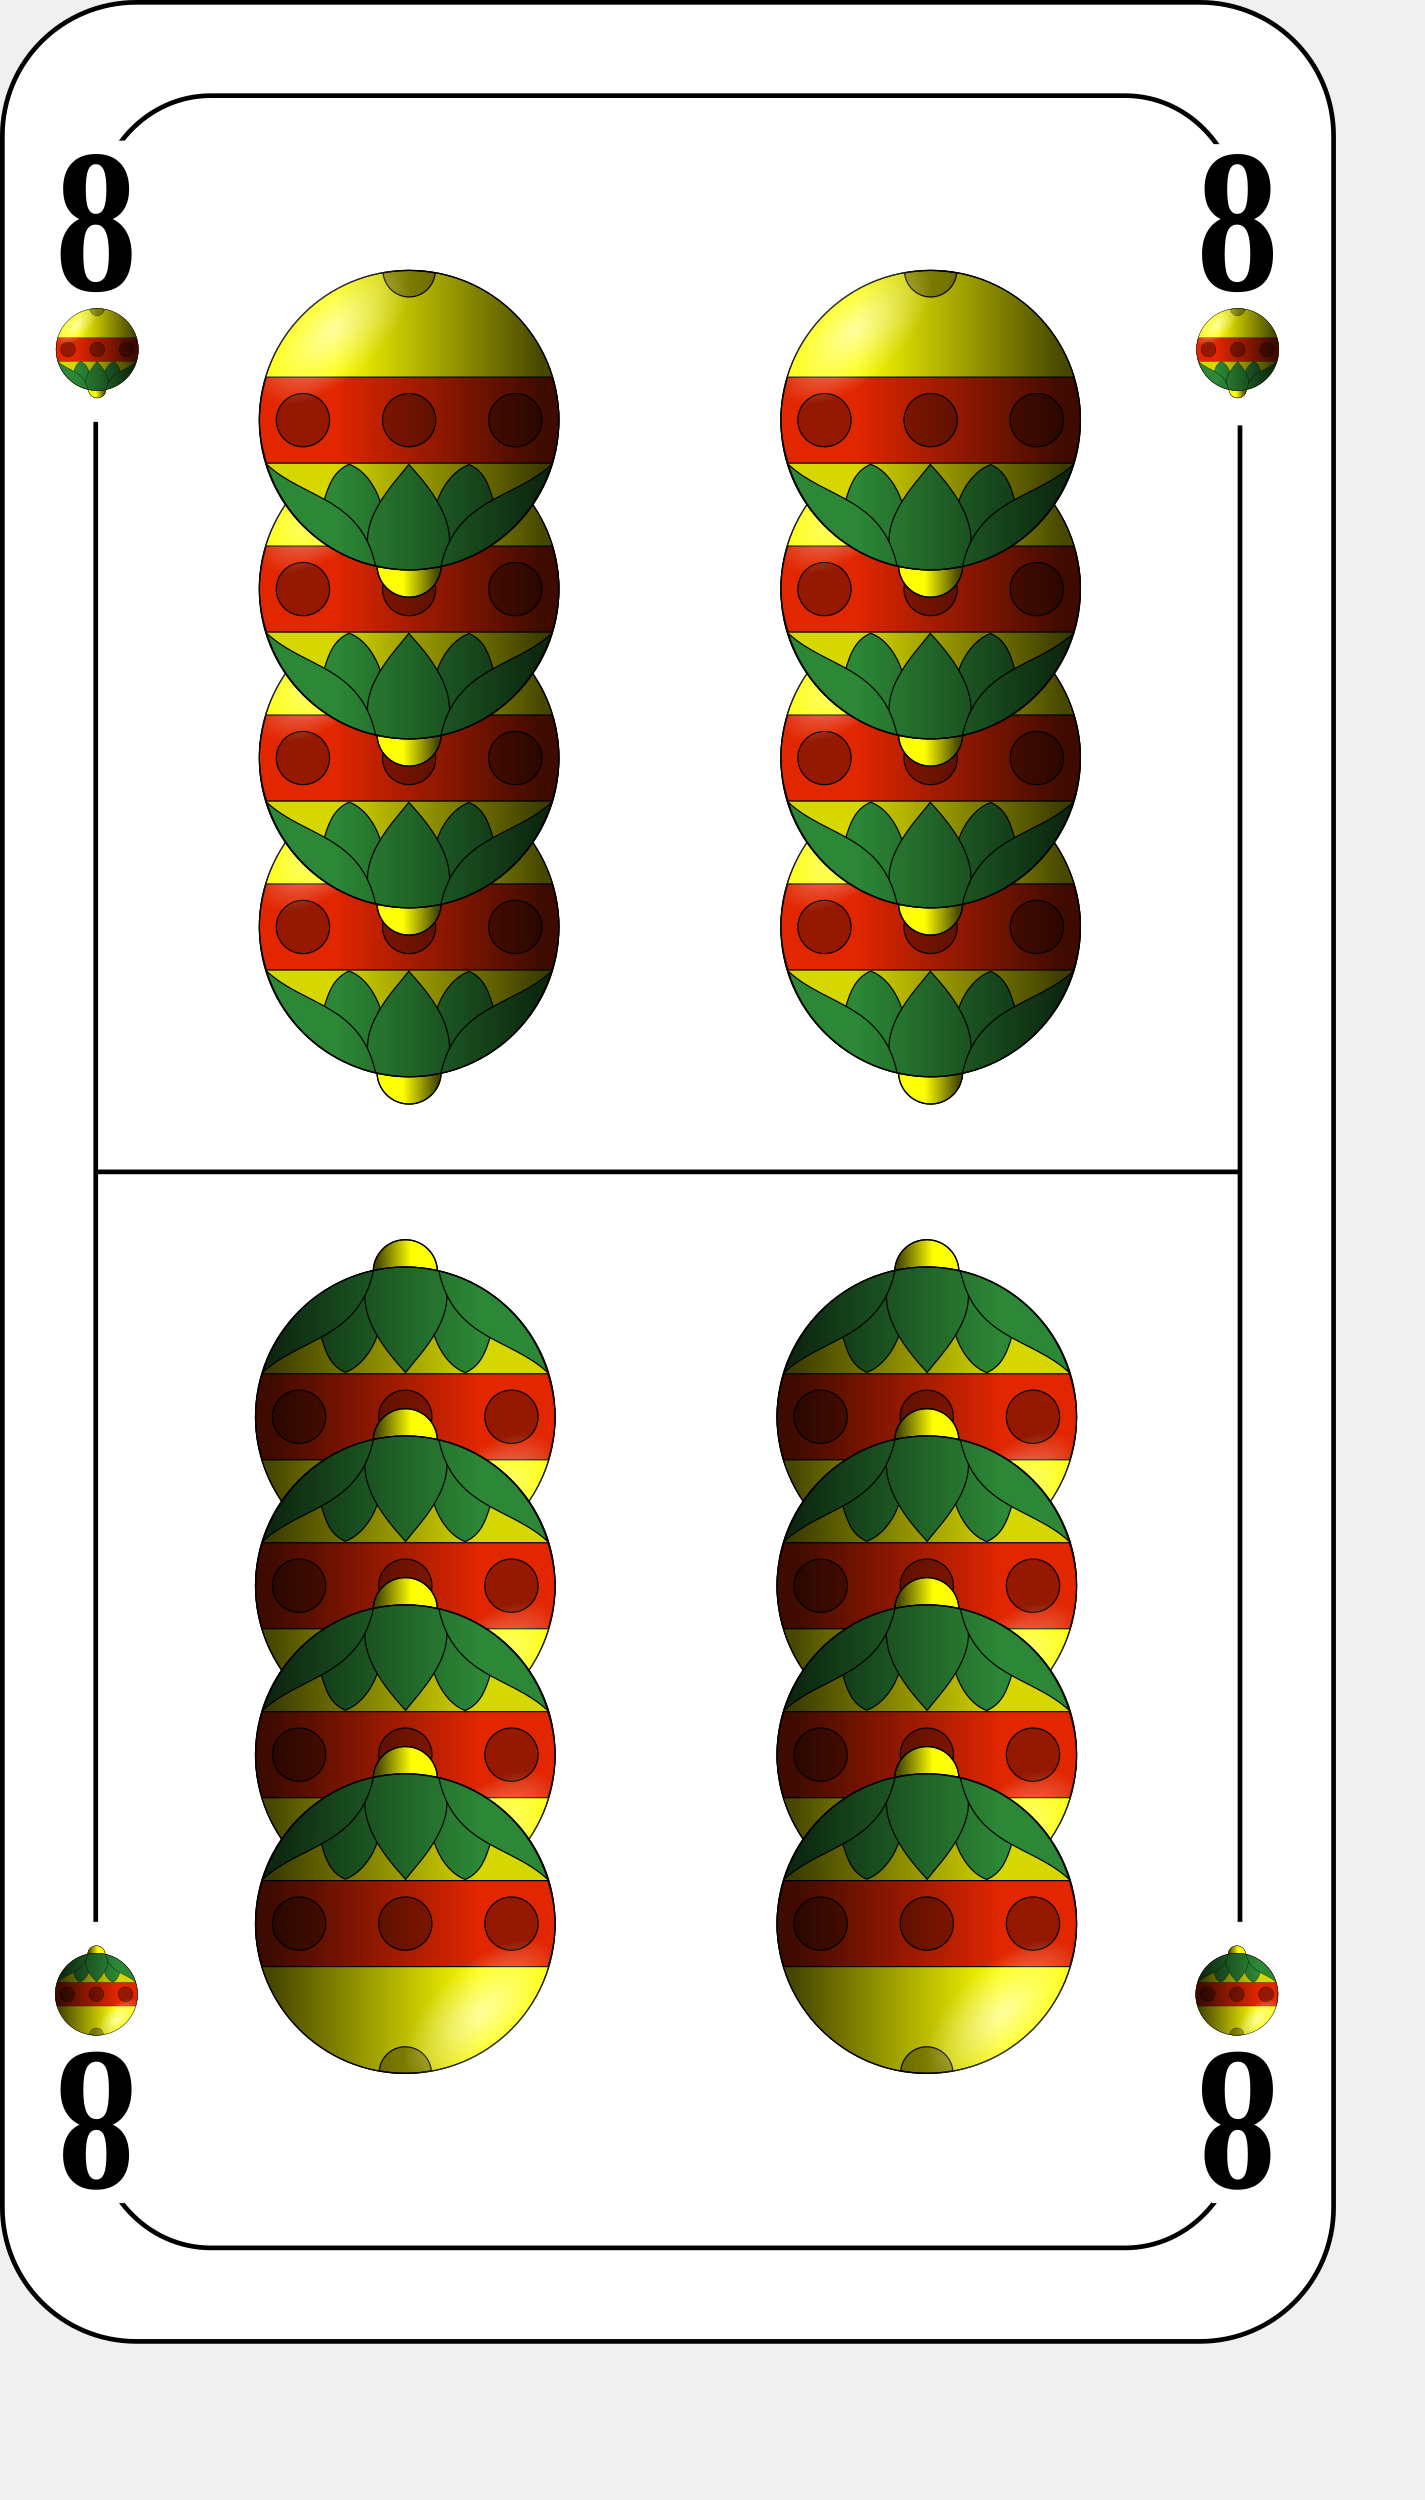
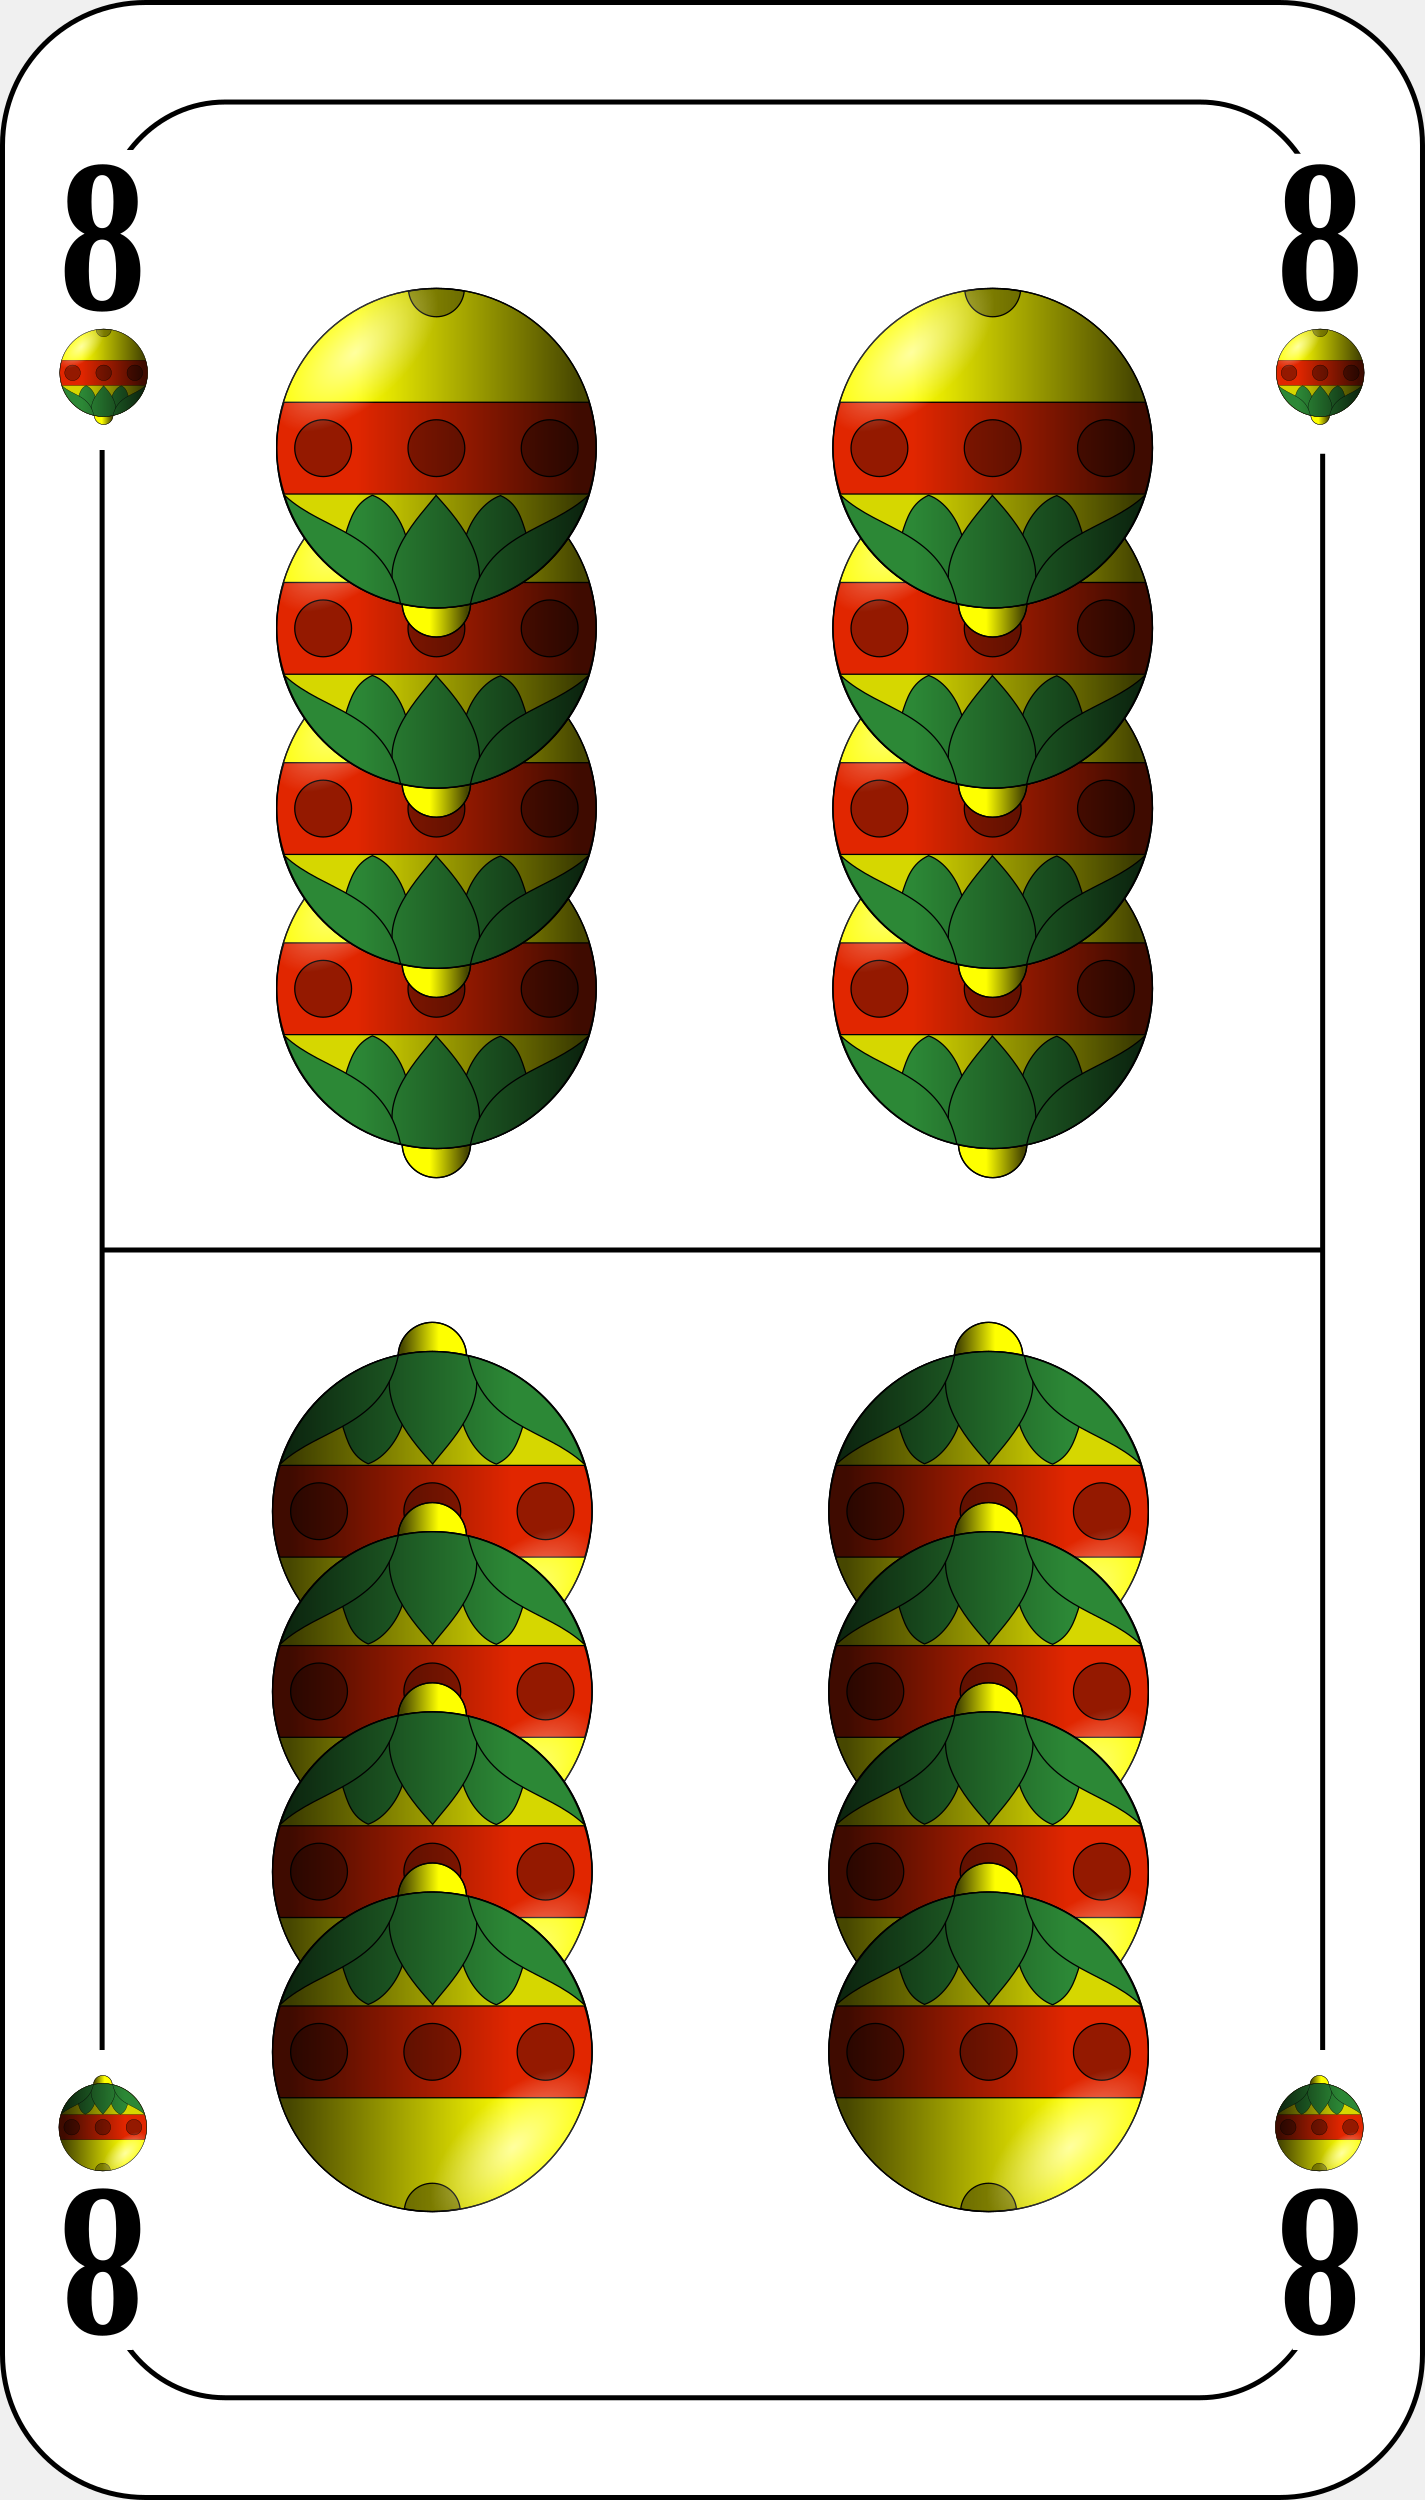
- <svg xmlns="http://www.w3.org/2000/svg" xmlns:xlink="http://www.w3.org/1999/xlink" width="5.7cm" height="10cm" id="svg2">
+ <svg xmlns="http://www.w3.org/2000/svg" xmlns:xlink="http://www.w3.org/1999/xlink" width="5.7cm" height="10cm" id="svg2" version="1.1" viewBox="0 0 201.969 354.331">
  <defs id="defs4">
    <linearGradient id="linearGradient16364">
      <stop id="stop16366" offset="0" style="stop-color:#ffffff;stop-opacity:0.622;" />
      <stop id="stop16368" offset="1" style="stop-color:#ffffff;stop-opacity:0;" />
    </linearGradient>
    <radialGradient r="7.799" fy="24.52" fx="24.028" cy="24.52" cx="24.028" gradientUnits="userSpaceOnUse" id="radialGradient2080" xlink:href="#linearGradient16364" />
    <linearGradient gradientUnits="userSpaceOnUse" y2="96.926" x2="51.855" y1="96.926" x1="61.893" id="linearGradient2106" xlink:href="#linearGradient2090" />
    <linearGradient gradientUnits="userSpaceOnUse" y2="52.551" x2="41.274" y1="52.551" x1="79.273" id="linearGradient2096" xlink:href="#linearGradient2090" />
    <linearGradient id="linearGradient2090">
      <stop id="stop2092" offset="0" style="stop-color:#000000;stop-opacity:0.72;" />
      <stop id="stop2094" offset="1" style="stop-color:#000000;stop-opacity:0;" />
    </linearGradient>
    <linearGradient xlink:href="#linearGradient2090" id="linearGradient6740" gradientUnits="userSpaceOnUse" x1="61.893" y1="96.926" x2="51.855" y2="96.926" />
    <linearGradient xlink:href="#linearGradient2090" id="linearGradient6742" gradientUnits="userSpaceOnUse" x1="79.273" y1="52.551" x2="41.274" y2="52.551" />
    <radialGradient xlink:href="#linearGradient16364" id="radialGradient6744" gradientUnits="userSpaceOnUse" cx="24.028" cy="24.52" fx="24.028" fy="24.52" r="7.799" />
  </defs>
  <g id="layer1">
-     <rect style="opacity:1;fill:#ffffff;fill-opacity:1;fill-rule:evenodd;stroke:#000000;stroke-width:0.709;stroke-linecap:butt;stroke-linejoin:round;stroke-miterlimit:4;stroke-dasharray:none;stroke-dashoffset:0;stroke-opacity:1" id="rect1600" width="180.92" height="332.977" x="11.263" y="11.498" />
-     <path style="fill:none;fill-opacity:0.75;fill-rule:evenodd;stroke:#000000;stroke-width:0.709;stroke-linecap:butt;stroke-linejoin:miter;stroke-miterlimit:4;stroke-dasharray:none;stroke-opacity:1" d="M 14.676,177.165 L 187.292,177.165" id="path13403" />
-     <path style="fill:#ffffff;fill-opacity:1;stroke:#000000;stroke-width:0.71;stroke-miterlimit:4;stroke-dasharray:none;stroke-opacity:1" d="M 20.609,0.355 C 9.398,0.355 0.355,9.357 0.355,20.561 L 0.355,333.706 C 0.355,344.91 9.398,353.976 20.609,353.976 L 181.39,353.976 C 192.601,353.976 201.613,344.91 201.613,333.706 L 201.613,20.561 C 201.613,9.357 192.601,0.355 181.39,0.355 L 20.609,0.355 z M 31.879,14.462 L 170.089,14.462 C 179.725,14.462 187.463,22.764 187.463,33.074 L 187.463,321.226 C 187.463,331.535 179.725,339.837 170.089,339.837 L 31.879,339.837 C 22.243,339.837 14.473,331.535 14.473,321.226 L 14.473,33.074 C 14.473,22.764 22.243,14.462 31.879,14.462 z " id="path2586" />
-     <rect style="opacity:1;fill:#ffffff;fill-opacity:1;fill-rule:evenodd;stroke:none;stroke-width:0.354;stroke-linecap:butt;stroke-linejoin:round;stroke-miterlimit:4;stroke-dasharray:none;stroke-dashoffset:0;stroke-opacity:1" id="rect10676" width="7.384" height="42.52" x="11.792" y="21.26" />
-     <text xml:space="preserve" style="font-size:27.669px;font-style:normal;font-variant:normal;font-weight:bold;font-stretch:normal;text-align:start;line-height:125%;writing-mode:lr-tb;text-anchor:start;fill:#000000;fill-opacity:1;stroke:none;stroke-width:1px;stroke-linecap:butt;stroke-linejoin:miter;stroke-opacity:1;font-family:Times New Roman" x="9.331" y="39.223" id="text4099" transform="scale(0.89411,1.118431)">
-       <tspan id="tspan4101" x="9.331" y="39.223">8</tspan>
-     </text>
-     <use x="0" y="0" xlink:href="#rect10676" id="use4103" transform="translate(170.7122,0.531494)" width="201.968" height="354.331" />
-     <use x="0" y="0" xlink:href="#text4099" id="use4105" transform="translate(172.559,7.296372e-6)" width="201.968" height="354.331" />
-     <use x="0" y="0" xlink:href="#rect10676" id="use4107" transform="translate(-0.351984,269.2913)" width="201.968" height="354.331" />
-     <use x="0" y="0" xlink:href="#rect10676" id="use4109" transform="translate(171.4162,269.2913)" width="201.968" height="354.331" />
-     <use x="0" y="0" xlink:href="#text4099" id="use4111" transform="matrix(-1,-1.534146e-17,1.534146e-17,-1,201.6142,354.3307)" width="201.968" height="354.331" />
-     <use x="0" y="0" xlink:href="#use4111" id="use4113" transform="translate(-172.5591,-2.068279e-7)" width="201.968" height="354.331" />
-     <g id="g6579" transform="matrix(0.142166,0,0,0.141793,7.140148,45.30221)">
-       <path transform="translate(-0.498589,-1.417324)" d="M 63.022 96.926 A 9.373 9.373 0 1 1  44.275,96.926 A 9.373 9.373 0 1 1  63.022 96.926 z" id="path10095" style="opacity:1;fill:#feff00;fill-opacity:1;fill-rule:evenodd;stroke:#000000;stroke-width:0.354;stroke-linecap:butt;stroke-linejoin:round;stroke-miterlimit:4;stroke-dasharray:none;stroke-dashoffset:0;stroke-opacity:1" />
-       <path transform="translate(-0.514875,-1.417325)" d="M 63.022 96.926 A 9.373 9.373 0 1 1  44.275,96.926 A 9.373 9.373 0 1 1  63.022 96.926 z" id="path2098" style="opacity:1;fill:url(#linearGradient2106);fill-opacity:1;fill-rule:evenodd;stroke:#000000;stroke-width:0.354;stroke-linecap:butt;stroke-linejoin:round;stroke-miterlimit:4;stroke-dasharray:none;stroke-dashoffset:0;stroke-opacity:1" />
-       <path transform="matrix(1.595633,0,0,1.595633,-34.5217,-30.70298)" d="M 82.367 52.551 A 27.422 27.422 0 1 1  27.522,52.551 A 27.422 27.422 0 1 1  82.367 52.551 z" id="path8521" style="opacity:1;fill:#feff00;fill-opacity:1;fill-rule:evenodd;stroke:#000000;stroke-width:0.222;stroke-linecap:butt;stroke-linejoin:round;stroke-miterlimit:4;stroke-dasharray:none;stroke-dashoffset:0;stroke-opacity:1" />
-       <path id="path10858" d="M 32.969,61.194 L 11.231,65.36 L 15.525,75.675 L 69.923,78.765 L 89.929,75.237 L 94.913,65.651 L 59.96,59.926 L 32.969,61.194 z " style="fill:#000000;fill-opacity:0.157;fill-rule:evenodd;stroke:none;stroke-width:0.354;stroke-linecap:butt;stroke-linejoin:miter;stroke-miterlimit:4;stroke-dasharray:none;stroke-opacity:1" />
-       <path id="path9251" d="M 11.4,40.581 C 10.227,44.533 9.4,48.629 9.4,52.959 C 9.4,57.43 10.246,61.648 11.494,65.712 L 94.825,65.712 C 96.072,61.648 96.919,57.43 96.919,52.959 C 96.919,48.629 96.092,44.533 94.919,40.581 L 11.4,40.581 z " style="opacity:1;fill:#e12600;fill-opacity:1;fill-rule:evenodd;stroke:#000000;stroke-width:0.354;stroke-linecap:butt;stroke-linejoin:round;stroke-miterlimit:4;stroke-dasharray:none;stroke-dashoffset:0;stroke-opacity:1" />
-       <path transform="translate(-9.183015,-1.894638)" d="M 39.089 55.044 A 7.778 7.778 0 1 1  23.533,55.044 A 7.778 7.778 0 1 1  39.089 55.044 z" id="path9256" style="opacity:1;fill:#050000;fill-opacity:0.347;fill-rule:evenodd;stroke:#000000;stroke-width:0.354;stroke-linecap:butt;stroke-linejoin:round;stroke-miterlimit:4;stroke-dasharray:none;stroke-dashoffset:0;stroke-opacity:1" />
-       <path transform="translate(21.83821,-1.894638)" d="M 39.089 55.044 A 7.778 7.778 0 1 1  23.533,55.044 A 7.778 7.778 0 1 1  39.089 55.044 z" id="path9258" style="opacity:1;fill:#050000;fill-opacity:0.347;fill-rule:evenodd;stroke:#000000;stroke-width:0.354;stroke-linecap:butt;stroke-linejoin:round;stroke-miterlimit:4;stroke-dasharray:none;stroke-dashoffset:0;stroke-opacity:1" />
-       <path transform="translate(52.86029,-1.894638)" d="M 39.089 55.044 A 7.778 7.778 0 1 1  23.533,55.044 A 7.778 7.778 0 1 1  39.089 55.044 z" id="path9260" style="opacity:1;fill:#050000;fill-opacity:0.347;fill-rule:evenodd;stroke:#000000;stroke-width:0.354;stroke-linecap:butt;stroke-linejoin:round;stroke-miterlimit:4;stroke-dasharray:none;stroke-dashoffset:0;stroke-opacity:1" />
-       <path id="path9262" d="M 53.15,9.406 C 50.538,9.406 48.011,9.717 45.525,10.156 C 45.935,14.065 49.133,17.156 53.15,17.156 C 57.167,17.156 60.365,14.066 60.775,10.156 C 58.288,9.717 55.762,9.406 53.15,9.406 z " style="opacity:1;fill:#050000;fill-opacity:0.347;fill-rule:evenodd;stroke:#000000;stroke-width:0.354;stroke-linecap:butt;stroke-linejoin:round;stroke-miterlimit:4;stroke-dasharray:none;stroke-dashoffset:0;stroke-opacity:1" />
-       <path id="path10854" d="M 61.294,77.082 C 62.562,72.916 66.12,67.731 70.714,66.14 C 75.243,68.19 76.33,72.024 77.779,76.734 L 65.642,93.291 L 61.294,77.082 z " style="fill:#2c8836;fill-opacity:1;fill-rule:evenodd;stroke:#000000;stroke-width:0.354;stroke-linecap:butt;stroke-linejoin:miter;stroke-miterlimit:4;stroke-dasharray:none;stroke-opacity:1" />
-       <path id="path10852" d="M 44.743,77.066 C 43.475,72.9 40.196,67.637 35.601,66.046 C 31.073,68.096 29.708,72.008 28.259,76.718 L 40.396,93.276 L 44.743,77.066 z " style="fill:#2c8836;fill-opacity:1;fill-rule:evenodd;stroke:#000000;stroke-width:0.354;stroke-linecap:butt;stroke-linejoin:miter;stroke-miterlimit:4;stroke-dasharray:none;stroke-opacity:1" />
-       <path id="path10841" d="M 53.062,66.094 C 49.036,71.373 36.083,83.783 42.969,95.594 C 46.253,96.382 49.631,96.906 53.156,96.906 C 56.577,96.906 59.867,96.431 63.062,95.688 C 69.633,83.757 57.321,70.885 53.062,66.094 z " style="fill:#2c8836;fill-opacity:1;fill-rule:evenodd;stroke:#000000;stroke-width:0.354;stroke-linecap:butt;stroke-linejoin:miter;stroke-miterlimit:4;stroke-dasharray:none;stroke-opacity:1" />
-       <path id="path10850" d="M 94.719,66.156 C 83.893,76.204 66.73,75.922 62.438,95.875 C 77.846,92.534 90.059,81.031 94.719,66.156 z " style="fill:#2c8836;fill-opacity:1;fill-rule:evenodd;stroke:#000000;stroke-width:0.354;stroke-linecap:butt;stroke-linejoin:miter;stroke-miterlimit:4;stroke-dasharray:none;stroke-opacity:1" />
-       <path id="path10845" d="M 11.562,66.094 C 16.152,80.822 28.167,92.223 43.344,95.719 C 39.081,75.677 22.377,76.177 11.562,66.094 z " style="fill:#2c8836;fill-opacity:1;fill-rule:evenodd;stroke:#000000;stroke-width:0.354;stroke-linecap:butt;stroke-linejoin:miter;stroke-miterlimit:4;stroke-dasharray:none;stroke-opacity:1" />
-       <path transform="matrix(1.595633,0,0,1.595633,-34.52544,-30.69923)" d="M 82.367 52.551 A 27.422 27.422 0 1 1  27.522,52.551 A 27.422 27.422 0 1 1  82.367 52.551 z" id="path2088" style="opacity:1;fill:url(#linearGradient2096);fill-opacity:1;fill-rule:evenodd;stroke:#000000;stroke-width:0.222;stroke-linecap:butt;stroke-linejoin:round;stroke-miterlimit:4;stroke-dasharray:none;stroke-dashoffset:0;stroke-opacity:1" />
-       <path transform="matrix(-2.667884,2.42841,-1.183888,-1.347244,123.977,1.708077)" d="M 31.826 24.52 A 7.799 7.799 0 1 1  16.229,24.52 A 7.799 7.799 0 1 1  31.826 24.52 z" id="path6596" style="opacity:1;fill:url(#radialGradient2080);fill-opacity:1;fill-rule:evenodd;stroke:none;stroke-width:0.279;stroke-linecap:butt;stroke-linejoin:round;stroke-miterlimit:4;stroke-dasharray:none;stroke-dashoffset:0;stroke-opacity:1" />
+     <g id="g6706" transform="matrix(0.517459,0,0,0.517459,-90.22331,16.83758)">
+       <circle transform="translate(-0.498589,-1.417324)" id="path6708" style="opacity:1;fill:#feff00;fill-opacity:1;fill-rule:evenodd;stroke:#000000;stroke-width:0.354;stroke-linecap:butt;stroke-linejoin:round;stroke-miterlimit:4;stroke-dasharray:none;stroke-dashoffset:0;stroke-opacity:1" cx="53.648" cy="96.926" r="9.373" />
+       <circle transform="translate(-0.514875,-1.417325)" id="path6710" style="opacity:1;fill:url(#linearGradient6740);fill-opacity:1;fill-rule:evenodd;stroke:#000000;stroke-width:0.354;stroke-linecap:butt;stroke-linejoin:round;stroke-miterlimit:4;stroke-dasharray:none;stroke-dashoffset:0;stroke-opacity:1" cx="53.648" cy="96.926" r="9.373" />
+       <circle transform="matrix(1.595633,0,0,1.595633,-34.5217,-30.70298)" id="path6712" style="opacity:1;fill:#feff00;fill-opacity:1;fill-rule:evenodd;stroke:#000000;stroke-width:0.222;stroke-linecap:butt;stroke-linejoin:round;stroke-miterlimit:4;stroke-dasharray:none;stroke-dashoffset:0;stroke-opacity:1" cx="54.945" cy="52.551" r="27.422" />
+       <path id="path6714" d="m 32.969,61.194 -21.738,4.166 4.293,10.315 54.398,3.09 20.006,-3.528 4.985,-9.586 -34.954,-5.726 z" style="fill:#000000;fill-opacity:0.157;fill-rule:evenodd;stroke:none;stroke-width:0.354;stroke-linecap:butt;stroke-linejoin:miter;stroke-miterlimit:4;stroke-dasharray:none;stroke-opacity:1" />
+       <path id="path6716" d="m 11.4,40.581 c -1.173,3.951 -2,8.047 -2,12.378 0,4.471 0.847,8.689 2.094,12.753 h 83.331 c 1.247,-4.064 2.094,-8.282 2.094,-12.753 0,-4.33 -0.827,-8.427 -2,-12.378 z" style="opacity:1;fill:#e12600;fill-opacity:1;fill-rule:evenodd;stroke:#000000;stroke-width:0.354;stroke-linecap:butt;stroke-linejoin:round;stroke-miterlimit:4;stroke-dasharray:none;stroke-dashoffset:0;stroke-opacity:1" />
+       <circle transform="translate(-9.183015,-1.894638)" id="path6718" style="opacity:1;fill:#050000;fill-opacity:0.347;fill-rule:evenodd;stroke:#000000;stroke-width:0.354;stroke-linecap:butt;stroke-linejoin:round;stroke-miterlimit:4;stroke-dasharray:none;stroke-dashoffset:0;stroke-opacity:1" cx="31.311" cy="55.044" r="7.778" />
+       <circle transform="translate(21.83821,-1.894638)" id="path6720" style="opacity:1;fill:#050000;fill-opacity:0.347;fill-rule:evenodd;stroke:#000000;stroke-width:0.354;stroke-linecap:butt;stroke-linejoin:round;stroke-miterlimit:4;stroke-dasharray:none;stroke-dashoffset:0;stroke-opacity:1" cx="31.311" cy="55.044" r="7.778" />
+       <circle transform="translate(52.86029,-1.894638)" id="path6722" style="opacity:1;fill:#050000;fill-opacity:0.347;fill-rule:evenodd;stroke:#000000;stroke-width:0.354;stroke-linecap:butt;stroke-linejoin:round;stroke-miterlimit:4;stroke-dasharray:none;stroke-dashoffset:0;stroke-opacity:1" cx="31.311" cy="55.044" r="7.778" />
+       <path id="path6724" d="m 53.15,9.406 c -2.612,0 -5.138,0.311 -7.625,0.75 0.41,3.909 3.608,7 7.625,7 4.017,0 7.216,-3.091 7.625,-7 -2.487,-0.439 -5.013,-0.75 -7.625,-0.75 z" style="opacity:1;fill:#050000;fill-opacity:0.347;fill-rule:evenodd;stroke:#000000;stroke-width:0.354;stroke-linecap:butt;stroke-linejoin:round;stroke-miterlimit:4;stroke-dasharray:none;stroke-dashoffset:0;stroke-opacity:1" />
+       <path id="path6726" d="m 61.294,77.082 c 1.268,-4.166 4.825,-9.351 9.42,-10.942 4.529,2.05 5.616,5.884 7.065,10.594 l -12.137,16.558 z" style="fill:#2c8836;fill-opacity:1;fill-rule:evenodd;stroke:#000000;stroke-width:0.354;stroke-linecap:butt;stroke-linejoin:miter;stroke-miterlimit:4;stroke-dasharray:none;stroke-opacity:1" />
+       <path id="path6728" d="M 44.743,77.066 C 43.475,72.9 40.196,67.637 35.601,66.046 31.073,68.096 29.708,72.008 28.259,76.718 L 40.396,93.276 Z" style="fill:#2c8836;fill-opacity:1;fill-rule:evenodd;stroke:#000000;stroke-width:0.354;stroke-linecap:butt;stroke-linejoin:miter;stroke-miterlimit:4;stroke-dasharray:none;stroke-opacity:1" />
+       <path id="path6730" d="m 53.062,66.094 c -4.027,5.279 -16.98,17.689 -10.094,29.5 3.285,0.788 6.662,1.312 10.188,1.312 3.421,0 6.71,-0.475 9.906,-1.219 6.57,-11.931 -5.741,-24.803 -10,-29.594 z" style="fill:#2c8836;fill-opacity:1;fill-rule:evenodd;stroke:#000000;stroke-width:0.354;stroke-linecap:butt;stroke-linejoin:miter;stroke-miterlimit:4;stroke-dasharray:none;stroke-opacity:1" />
+       <path id="path6732" d="M 94.719,66.156 C 83.893,76.204 66.73,75.922 62.438,95.875 77.846,92.534 90.059,81.031 94.719,66.156 Z" style="fill:#2c8836;fill-opacity:1;fill-rule:evenodd;stroke:#000000;stroke-width:0.354;stroke-linecap:butt;stroke-linejoin:miter;stroke-miterlimit:4;stroke-dasharray:none;stroke-opacity:1" />
+       <path id="path6734" d="m 11.562,66.094 c 4.59,14.728 16.605,26.129 31.781,29.625 C 39.081,75.677 22.377,76.177 11.562,66.094 Z" style="fill:#2c8836;fill-opacity:1;fill-rule:evenodd;stroke:#000000;stroke-width:0.354;stroke-linecap:butt;stroke-linejoin:miter;stroke-miterlimit:4;stroke-dasharray:none;stroke-opacity:1" />
+       <circle transform="matrix(1.595633,0,0,1.595633,-34.52544,-30.69923)" id="path6736" style="opacity:1;fill:url(#linearGradient6742);fill-opacity:1;fill-rule:evenodd;stroke:#000000;stroke-width:0.222;stroke-linecap:butt;stroke-linejoin:round;stroke-miterlimit:4;stroke-dasharray:none;stroke-dashoffset:0;stroke-opacity:1" cx="54.945" cy="52.551" r="27.422" />
+       <circle transform="matrix(-2.667884,2.42841,-1.183888,-1.347244,123.977,1.708077)" id="path6738" style="opacity:1;fill:url(#radialGradient6744);fill-opacity:1;fill-rule:evenodd;stroke:none;stroke-width:0.279;stroke-linecap:butt;stroke-linejoin:round;stroke-miterlimit:4;stroke-dasharray:none;stroke-dashoffset:0;stroke-opacity:1" cx="24.028" cy="24.52" r="7.799" />
    </g>
-     <use x="0" y="0" xlink:href="#g6579" id="use6598" transform="translate(172.42,3.708661e-6)" width="201.968" height="354.331" />
-     <use x="0" y="0" xlink:href="#g6579" id="use6600" transform="matrix(-1,0,0,-1,29.26991,354.3306)" width="201.968" height="354.331" />
-     <use x="0" y="0" xlink:href="#g6579" id="use6602" transform="matrix(-1,-8.863353e-18,8.863353e-18,-1,201.6899,354.3306)" width="201.968" height="354.331" />
-     <g id="g6706" transform="matrix(0.517459,0,0,0.517459,-90.22331,16.83758)">
-       <path transform="translate(-0.498589,-1.417324)" d="M 63.022 96.926 A 9.373 9.373 0 1 1  44.275,96.926 A 9.373 9.373 0 1 1  63.022 96.926 z" id="path6708" style="opacity:1;fill:#feff00;fill-opacity:1;fill-rule:evenodd;stroke:#000000;stroke-width:0.354;stroke-linecap:butt;stroke-linejoin:round;stroke-miterlimit:4;stroke-dasharray:none;stroke-dashoffset:0;stroke-opacity:1" />
-       <path transform="translate(-0.514875,-1.417325)" d="M 63.022 96.926 A 9.373 9.373 0 1 1  44.275,96.926 A 9.373 9.373 0 1 1  63.022 96.926 z" id="path6710" style="opacity:1;fill:url(#linearGradient6740);fill-opacity:1;fill-rule:evenodd;stroke:#000000;stroke-width:0.354;stroke-linecap:butt;stroke-linejoin:round;stroke-miterlimit:4;stroke-dasharray:none;stroke-dashoffset:0;stroke-opacity:1" />
-       <path transform="matrix(1.595633,0,0,1.595633,-34.5217,-30.70298)" d="M 82.367 52.551 A 27.422 27.422 0 1 1  27.522,52.551 A 27.422 27.422 0 1 1  82.367 52.551 z" id="path6712" style="opacity:1;fill:#feff00;fill-opacity:1;fill-rule:evenodd;stroke:#000000;stroke-width:0.222;stroke-linecap:butt;stroke-linejoin:round;stroke-miterlimit:4;stroke-dasharray:none;stroke-dashoffset:0;stroke-opacity:1" />
-       <path id="path6714" d="M 32.969,61.194 L 11.231,65.36 L 15.525,75.675 L 69.923,78.765 L 89.929,75.237 L 94.913,65.651 L 59.96,59.926 L 32.969,61.194 z " style="fill:#000000;fill-opacity:0.157;fill-rule:evenodd;stroke:none;stroke-width:0.354;stroke-linecap:butt;stroke-linejoin:miter;stroke-miterlimit:4;stroke-dasharray:none;stroke-opacity:1" />
-       <path id="path6716" d="M 11.4,40.581 C 10.227,44.533 9.4,48.629 9.4,52.959 C 9.4,57.43 10.246,61.648 11.494,65.712 L 94.825,65.712 C 96.072,61.648 96.919,57.43 96.919,52.959 C 96.919,48.629 96.092,44.533 94.919,40.581 L 11.4,40.581 z " style="opacity:1;fill:#e12600;fill-opacity:1;fill-rule:evenodd;stroke:#000000;stroke-width:0.354;stroke-linecap:butt;stroke-linejoin:round;stroke-miterlimit:4;stroke-dasharray:none;stroke-dashoffset:0;stroke-opacity:1" />
-       <path transform="translate(-9.183015,-1.894638)" d="M 39.089 55.044 A 7.778 7.778 0 1 1  23.533,55.044 A 7.778 7.778 0 1 1  39.089 55.044 z" id="path6718" style="opacity:1;fill:#050000;fill-opacity:0.347;fill-rule:evenodd;stroke:#000000;stroke-width:0.354;stroke-linecap:butt;stroke-linejoin:round;stroke-miterlimit:4;stroke-dasharray:none;stroke-dashoffset:0;stroke-opacity:1" />
-       <path transform="translate(21.83821,-1.894638)" d="M 39.089 55.044 A 7.778 7.778 0 1 1  23.533,55.044 A 7.778 7.778 0 1 1  39.089 55.044 z" id="path6720" style="opacity:1;fill:#050000;fill-opacity:0.347;fill-rule:evenodd;stroke:#000000;stroke-width:0.354;stroke-linecap:butt;stroke-linejoin:round;stroke-miterlimit:4;stroke-dasharray:none;stroke-dashoffset:0;stroke-opacity:1" />
-       <path transform="translate(52.86029,-1.894638)" d="M 39.089 55.044 A 7.778 7.778 0 1 1  23.533,55.044 A 7.778 7.778 0 1 1  39.089 55.044 z" id="path6722" style="opacity:1;fill:#050000;fill-opacity:0.347;fill-rule:evenodd;stroke:#000000;stroke-width:0.354;stroke-linecap:butt;stroke-linejoin:round;stroke-miterlimit:4;stroke-dasharray:none;stroke-dashoffset:0;stroke-opacity:1" />
-       <path id="path6724" d="M 53.15,9.406 C 50.538,9.406 48.011,9.717 45.525,10.156 C 45.935,14.065 49.133,17.156 53.15,17.156 C 57.167,17.156 60.365,14.066 60.775,10.156 C 58.288,9.717 55.762,9.406 53.15,9.406 z " style="opacity:1;fill:#050000;fill-opacity:0.347;fill-rule:evenodd;stroke:#000000;stroke-width:0.354;stroke-linecap:butt;stroke-linejoin:round;stroke-miterlimit:4;stroke-dasharray:none;stroke-dashoffset:0;stroke-opacity:1" />
-       <path id="path6726" d="M 61.294,77.082 C 62.562,72.916 66.12,67.731 70.714,66.14 C 75.243,68.19 76.33,72.024 77.779,76.734 L 65.642,93.291 L 61.294,77.082 z " style="fill:#2c8836;fill-opacity:1;fill-rule:evenodd;stroke:#000000;stroke-width:0.354;stroke-linecap:butt;stroke-linejoin:miter;stroke-miterlimit:4;stroke-dasharray:none;stroke-opacity:1" />
-       <path id="path6728" d="M 44.743,77.066 C 43.475,72.9 40.196,67.637 35.601,66.046 C 31.073,68.096 29.708,72.008 28.259,76.718 L 40.396,93.276 L 44.743,77.066 z " style="fill:#2c8836;fill-opacity:1;fill-rule:evenodd;stroke:#000000;stroke-width:0.354;stroke-linecap:butt;stroke-linejoin:miter;stroke-miterlimit:4;stroke-dasharray:none;stroke-opacity:1" />
-       <path id="path6730" d="M 53.062,66.094 C 49.036,71.373 36.083,83.783 42.969,95.594 C 46.253,96.382 49.631,96.906 53.156,96.906 C 56.577,96.906 59.867,96.431 63.062,95.688 C 69.633,83.757 57.321,70.885 53.062,66.094 z " style="fill:#2c8836;fill-opacity:1;fill-rule:evenodd;stroke:#000000;stroke-width:0.354;stroke-linecap:butt;stroke-linejoin:miter;stroke-miterlimit:4;stroke-dasharray:none;stroke-opacity:1" />
-       <path id="path6732" d="M 94.719,66.156 C 83.893,76.204 66.73,75.922 62.438,95.875 C 77.846,92.534 90.059,81.031 94.719,66.156 z " style="fill:#2c8836;fill-opacity:1;fill-rule:evenodd;stroke:#000000;stroke-width:0.354;stroke-linecap:butt;stroke-linejoin:miter;stroke-miterlimit:4;stroke-dasharray:none;stroke-opacity:1" />
-       <path id="path6734" d="M 11.562,66.094 C 16.152,80.822 28.167,92.223 43.344,95.719 C 39.081,75.677 22.377,76.177 11.562,66.094 z " style="fill:#2c8836;fill-opacity:1;fill-rule:evenodd;stroke:#000000;stroke-width:0.354;stroke-linecap:butt;stroke-linejoin:miter;stroke-miterlimit:4;stroke-dasharray:none;stroke-opacity:1" />
-       <path transform="matrix(1.595633,0,0,1.595633,-34.52544,-30.69923)" d="M 82.367 52.551 A 27.422 27.422 0 1 1  27.522,52.551 A 27.422 27.422 0 1 1  82.367 52.551 z" id="path6736" style="opacity:1;fill:url(#linearGradient6742);fill-opacity:1;fill-rule:evenodd;stroke:#000000;stroke-width:0.222;stroke-linecap:butt;stroke-linejoin:round;stroke-miterlimit:4;stroke-dasharray:none;stroke-dashoffset:0;stroke-opacity:1" />
-       <path transform="matrix(-2.667884,2.42841,-1.183888,-1.347244,123.977,1.708077)" d="M 31.826 24.52 A 7.799 7.799 0 1 1  16.229,24.52 A 7.799 7.799 0 1 1  31.826 24.52 z" id="path6738" style="opacity:1;fill:url(#radialGradient6744);fill-opacity:1;fill-rule:evenodd;stroke:none;stroke-width:0.279;stroke-linecap:butt;stroke-linejoin:round;stroke-miterlimit:4;stroke-dasharray:none;stroke-dashoffset:0;stroke-opacity:1" />
-     </g>
-     <g id="g1643" transform="translate(-1.407955,0.704009)">
-       <g transform="translate(0.703968,5.631743)" id="g1633">
-         <g id="g6762" transform="translate(-3.54874,0.874557)">
-           <use height="354.331" width="201.968" id="use6752" transform="translate(128.8262,88.59073)" xlink:href="#g6706" y="0" x="0" />
-           <use height="354.331" width="201.968" id="use6750" transform="translate(128.8262,63.04964)" xlink:href="#g6706" y="0" x="0" />
-           <use height="354.331" width="201.968" id="use6748" transform="translate(128.8262,37.50854)" xlink:href="#g6706" y="0" x="0" />
-           <use height="354.331" width="201.968" transform="translate(128.8262,11.96744)" id="use6746" xlink:href="#g6706" y="0" x="0" />
+     <g id="g1">
+       <rect style="opacity:1;fill:#ffffff;fill-opacity:1;fill-rule:evenodd;stroke:#000000;stroke-width:0.709;stroke-linecap:butt;stroke-linejoin:round;stroke-miterlimit:4;stroke-dasharray:none;stroke-dashoffset:0;stroke-opacity:1" id="rect1600" width="180.92" height="332.977" x="11.263" y="11.498" />
+       <path style="fill:none;fill-opacity:0.75;fill-rule:evenodd;stroke:#000000;stroke-width:0.709;stroke-linecap:butt;stroke-linejoin:miter;stroke-miterlimit:4;stroke-dasharray:none;stroke-opacity:1" d="M 14.676,177.165 H 187.292" id="path13403" />
+       <path style="fill:#ffffff;fill-opacity:1;stroke:#000000;stroke-width:0.71;stroke-miterlimit:4;stroke-dasharray:none;stroke-opacity:1" d="M 20.609,0.355 C 9.398,0.355 0.355,9.357 0.355,20.561 V 333.706 c 0,11.204 9.044,20.27 20.254,20.27 H 181.39 c 11.211,0 20.223,-9.065 20.223,-20.27 V 20.561 C 201.613,9.357 192.601,0.355 181.39,0.355 Z M 31.879,14.462 H 170.089 c 9.636,0 17.374,8.302 17.374,18.612 V 321.226 c 1e-5,10.309 -7.738,18.612 -17.374,18.612 H 31.879 c -9.636,0 -17.405,-8.302 -17.405,-18.612 V 33.074 c 0,-10.309 7.769,-18.612 17.405,-18.612 z" id="path2586" />
+       <rect style="opacity:1;fill:#ffffff;fill-opacity:1;fill-rule:evenodd;stroke:none;stroke-width:0.354;stroke-linecap:butt;stroke-linejoin:round;stroke-miterlimit:4;stroke-dasharray:none;stroke-dashoffset:0;stroke-opacity:1" id="rect10676" width="7.384" height="42.52" x="11.792" y="21.26" />
+       <text xml:space="preserve" style="font-style:normal;font-variant:normal;font-weight:bold;font-stretch:normal;line-height:0%;font-family:'Times New Roman';text-align:start;writing-mode:lr-tb;text-anchor:start;fill:#000000;fill-opacity:1;stroke:none;stroke-width:1px;stroke-linecap:butt;stroke-linejoin:miter;stroke-opacity:1" x="9.331" y="39.223" id="text4099" transform="scale(0.89411,1.118431)">
+         <tspan id="tspan4101" x="9.331" y="39.223" style="font-size:27.669px;line-height:1.25">8</tspan>
+       </text>
+       <use x="0" y="0" xlink:href="#rect10676" id="use4103" transform="translate(170.7122,0.531494)" width="201.968" height="354.331" />
+       <use x="0" y="0" xlink:href="#text4099" id="use4105" transform="translate(172.559)" width="201.968" height="354.331" />
+       <use x="0" y="0" xlink:href="#rect10676" id="use4107" transform="translate(-0.351984,269.2913)" width="201.968" height="354.331" />
+       <use x="0" y="0" xlink:href="#rect10676" id="use4109" transform="translate(171.4162,269.2913)" width="201.968" height="354.331" />
+       <use x="0" y="0" xlink:href="#text4099" id="use4111" transform="rotate(-180,100.8071,177.1653)" width="201.968" height="354.331" />
+       <use x="0" y="0" xlink:href="#use4111" id="use4113" transform="translate(-172.5591)" width="201.968" height="354.331" />
+       <g id="g6579" transform="matrix(0.142166,0,0,0.141793,7.140148,45.30221)">
+         <circle transform="translate(-0.498589,-1.417324)" id="path10095" style="opacity:1;fill:#feff00;fill-opacity:1;fill-rule:evenodd;stroke:#000000;stroke-width:0.354;stroke-linecap:butt;stroke-linejoin:round;stroke-miterlimit:4;stroke-dasharray:none;stroke-dashoffset:0;stroke-opacity:1" cx="53.648" cy="96.926" r="9.373" />
+         <circle transform="translate(-0.514875,-1.417325)" id="path2098" style="opacity:1;fill:url(#linearGradient2106);fill-opacity:1;fill-rule:evenodd;stroke:#000000;stroke-width:0.354;stroke-linecap:butt;stroke-linejoin:round;stroke-miterlimit:4;stroke-dasharray:none;stroke-dashoffset:0;stroke-opacity:1" cx="53.648" cy="96.926" r="9.373" />
+         <circle transform="matrix(1.595633,0,0,1.595633,-34.5217,-30.70298)" id="path8521" style="opacity:1;fill:#feff00;fill-opacity:1;fill-rule:evenodd;stroke:#000000;stroke-width:0.222;stroke-linecap:butt;stroke-linejoin:round;stroke-miterlimit:4;stroke-dasharray:none;stroke-dashoffset:0;stroke-opacity:1" cx="54.945" cy="52.551" r="27.422" />
+         <path id="path10858" d="m 32.969,61.194 -21.738,4.166 4.293,10.315 54.398,3.09 20.006,-3.528 4.985,-9.586 -34.954,-5.726 z" style="fill:#000000;fill-opacity:0.157;fill-rule:evenodd;stroke:none;stroke-width:0.354;stroke-linecap:butt;stroke-linejoin:miter;stroke-miterlimit:4;stroke-dasharray:none;stroke-opacity:1" />
+         <path id="path9251" d="m 11.4,40.581 c -1.173,3.951 -2,8.047 -2,12.378 0,4.471 0.847,8.689 2.094,12.753 h 83.331 c 1.247,-4.064 2.094,-8.282 2.094,-12.753 0,-4.33 -0.827,-8.427 -2,-12.378 z" style="opacity:1;fill:#e12600;fill-opacity:1;fill-rule:evenodd;stroke:#000000;stroke-width:0.354;stroke-linecap:butt;stroke-linejoin:round;stroke-miterlimit:4;stroke-dasharray:none;stroke-dashoffset:0;stroke-opacity:1" />
+         <circle transform="translate(-9.183015,-1.894638)" id="path9256" style="opacity:1;fill:#050000;fill-opacity:0.347;fill-rule:evenodd;stroke:#000000;stroke-width:0.354;stroke-linecap:butt;stroke-linejoin:round;stroke-miterlimit:4;stroke-dasharray:none;stroke-dashoffset:0;stroke-opacity:1" cx="31.311" cy="55.044" r="7.778" />
+         <circle transform="translate(21.83821,-1.894638)" id="path9258" style="opacity:1;fill:#050000;fill-opacity:0.347;fill-rule:evenodd;stroke:#000000;stroke-width:0.354;stroke-linecap:butt;stroke-linejoin:round;stroke-miterlimit:4;stroke-dasharray:none;stroke-dashoffset:0;stroke-opacity:1" cx="31.311" cy="55.044" r="7.778" />
+         <circle transform="translate(52.86029,-1.894638)" id="path9260" style="opacity:1;fill:#050000;fill-opacity:0.347;fill-rule:evenodd;stroke:#000000;stroke-width:0.354;stroke-linecap:butt;stroke-linejoin:round;stroke-miterlimit:4;stroke-dasharray:none;stroke-dashoffset:0;stroke-opacity:1" cx="31.311" cy="55.044" r="7.778" />
+         <path id="path9262" d="m 53.15,9.406 c -2.612,0 -5.138,0.311 -7.625,0.75 0.41,3.909 3.608,7 7.625,7 4.017,0 7.216,-3.091 7.625,-7 -2.487,-0.439 -5.013,-0.75 -7.625,-0.75 z" style="opacity:1;fill:#050000;fill-opacity:0.347;fill-rule:evenodd;stroke:#000000;stroke-width:0.354;stroke-linecap:butt;stroke-linejoin:round;stroke-miterlimit:4;stroke-dasharray:none;stroke-dashoffset:0;stroke-opacity:1" />
+         <path id="path10854" d="m 61.294,77.082 c 1.268,-4.166 4.825,-9.351 9.42,-10.942 4.529,2.05 5.616,5.884 7.065,10.594 l -12.137,16.558 z" style="fill:#2c8836;fill-opacity:1;fill-rule:evenodd;stroke:#000000;stroke-width:0.354;stroke-linecap:butt;stroke-linejoin:miter;stroke-miterlimit:4;stroke-dasharray:none;stroke-opacity:1" />
+         <path id="path10852" d="M 44.743,77.066 C 43.475,72.9 40.196,67.637 35.601,66.046 31.073,68.096 29.708,72.008 28.259,76.718 L 40.396,93.276 Z" style="fill:#2c8836;fill-opacity:1;fill-rule:evenodd;stroke:#000000;stroke-width:0.354;stroke-linecap:butt;stroke-linejoin:miter;stroke-miterlimit:4;stroke-dasharray:none;stroke-opacity:1" />
+         <path id="path10841" d="m 53.062,66.094 c -4.027,5.279 -16.98,17.689 -10.094,29.5 3.285,0.788 6.662,1.312 10.188,1.312 3.421,0 6.71,-0.475 9.906,-1.219 6.57,-11.931 -5.741,-24.803 -10,-29.594 z" style="fill:#2c8836;fill-opacity:1;fill-rule:evenodd;stroke:#000000;stroke-width:0.354;stroke-linecap:butt;stroke-linejoin:miter;stroke-miterlimit:4;stroke-dasharray:none;stroke-opacity:1" />
+         <path id="path10850" d="M 94.719,66.156 C 83.893,76.204 66.73,75.922 62.438,95.875 77.846,92.534 90.059,81.031 94.719,66.156 Z" style="fill:#2c8836;fill-opacity:1;fill-rule:evenodd;stroke:#000000;stroke-width:0.354;stroke-linecap:butt;stroke-linejoin:miter;stroke-miterlimit:4;stroke-dasharray:none;stroke-opacity:1" />
+         <path id="path10845" d="m 11.562,66.094 c 4.59,14.728 16.605,26.129 31.781,29.625 C 39.081,75.677 22.377,76.177 11.562,66.094 Z" style="fill:#2c8836;fill-opacity:1;fill-rule:evenodd;stroke:#000000;stroke-width:0.354;stroke-linecap:butt;stroke-linejoin:miter;stroke-miterlimit:4;stroke-dasharray:none;stroke-opacity:1" />
+         <circle transform="matrix(1.595633,0,0,1.595633,-34.52544,-30.69923)" id="path2088" style="opacity:1;fill:url(#linearGradient2096);fill-opacity:1;fill-rule:evenodd;stroke:#000000;stroke-width:0.222;stroke-linecap:butt;stroke-linejoin:round;stroke-miterlimit:4;stroke-dasharray:none;stroke-dashoffset:0;stroke-opacity:1" cx="54.945" cy="52.551" r="27.422" />
+         <circle transform="matrix(-2.667884,2.42841,-1.183888,-1.347244,123.977,1.708077)" id="path6596" style="opacity:1;fill:url(#radialGradient2080);fill-opacity:1;fill-rule:evenodd;stroke:none;stroke-width:0.279;stroke-linecap:butt;stroke-linejoin:round;stroke-miterlimit:4;stroke-dasharray:none;stroke-dashoffset:0;stroke-opacity:1" cx="24.028" cy="24.52" r="7.799" />
+       </g>
+       <use x="0" y="0" xlink:href="#g6579" id="use6598" transform="translate(172.42)" width="201.968" height="354.331" />
+       <use x="0" y="0" xlink:href="#g6579" id="use6600" transform="rotate(180,14.63495,177.1653)" width="201.968" height="354.331" />
+       <use x="0" y="0" xlink:href="#g6579" id="use6602" transform="rotate(-180,100.8449,177.1653)" width="201.968" height="354.331" />
+       <g id="g1643" transform="translate(-1.407955,0.704009)">
+         <g transform="translate(0.703968,5.631743)" id="g1633">
+           <g id="g6762" transform="translate(-3.54874,0.874557)">
+             <use height="354.331" width="201.968" id="use6752" transform="translate(128.8262,88.59073)" xlink:href="#g6706" y="0" x="0" />
+             <use height="354.331" width="201.968" id="use6750" transform="translate(128.8262,63.04964)" xlink:href="#g6706" y="0" x="0" />
+             <use height="354.331" width="201.968" id="use6748" transform="translate(128.8262,37.50854)" xlink:href="#g6706" y="0" x="0" />
+             <use height="354.331" width="201.968" transform="translate(128.8262,11.96744)" id="use6746" xlink:href="#g6706" y="0" x="0" />
+           </g>
+           <use x="0" y="0" xlink:href="#g6762" id="use6768" transform="translate(78.84439)" width="201.968" height="354.331" />
        </g>
-         <use x="0" y="0" xlink:href="#g6762" id="use6768" transform="translate(78.84439,2.103110e-14)" width="201.968" height="354.331" />
+         <use height="354.331" width="201.968" transform="rotate(180,102.3922,176.4614)" id="use1641" xlink:href="#g1633" y="0" x="0" />
      </g>
-       <use height="354.331" width="201.968" transform="matrix(-1,1.569925e-16,-1.569925e-16,-1,204.7844,352.9227)" id="use1641" xlink:href="#g1633" y="0" x="0" />
    </g>
  </g>
</svg>
